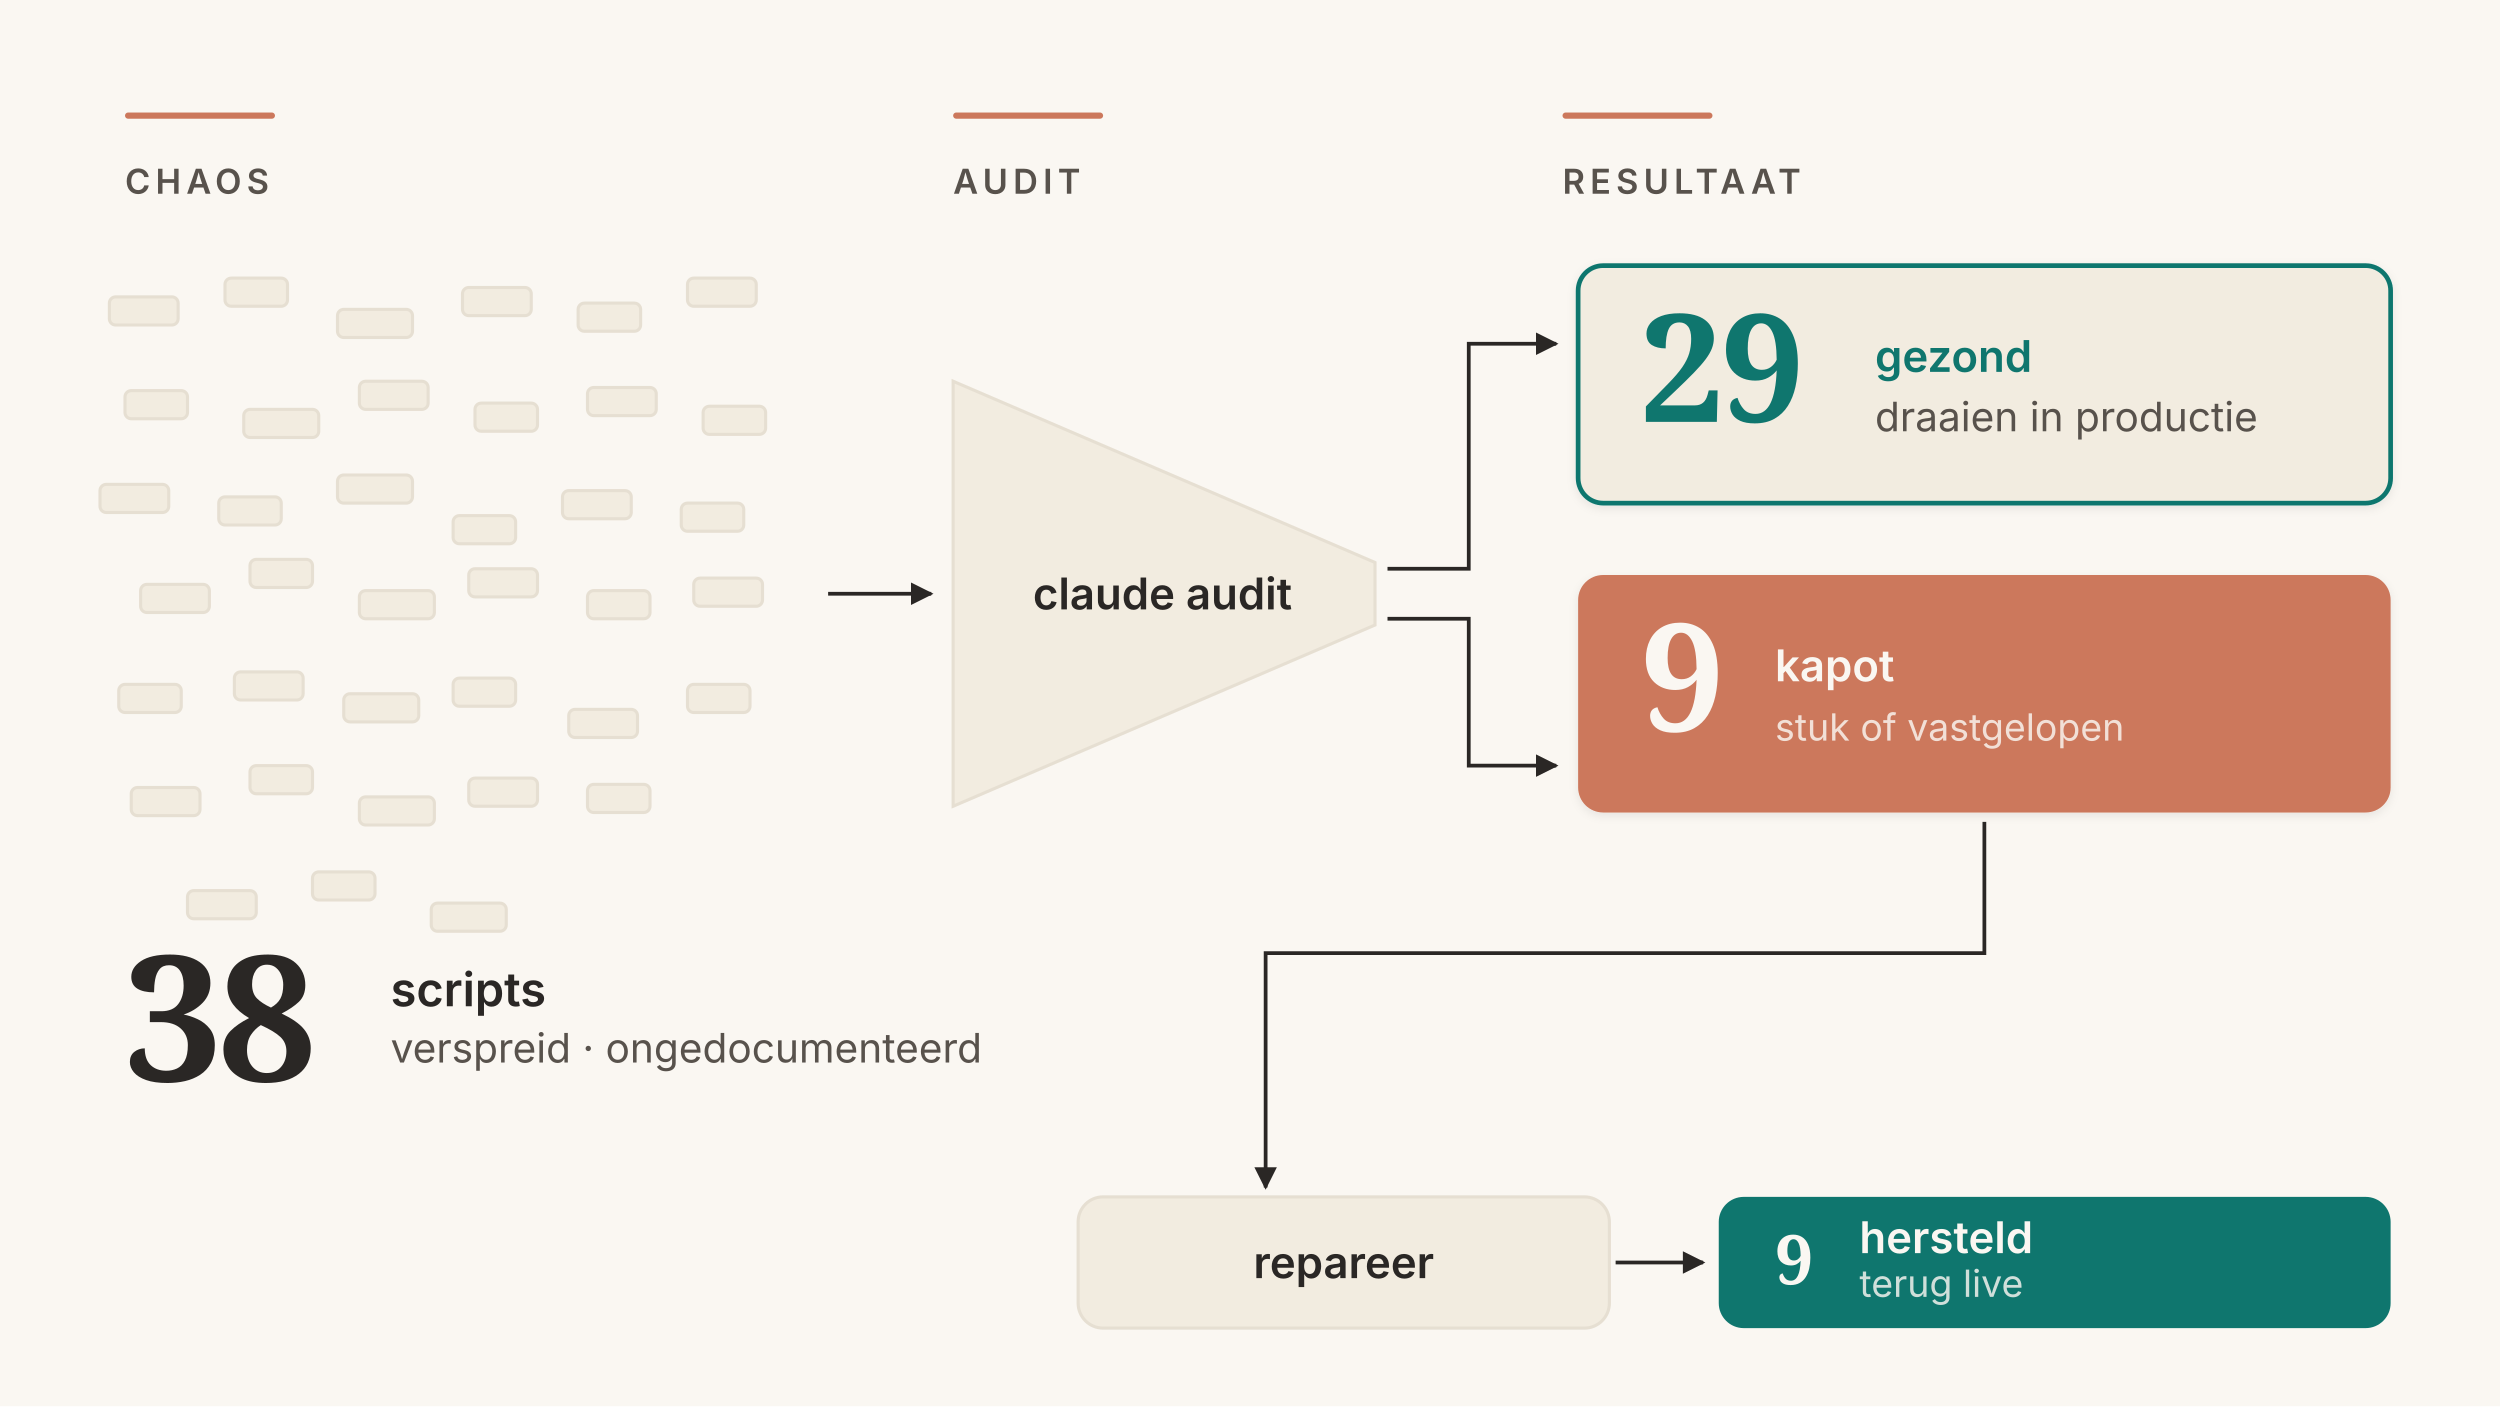
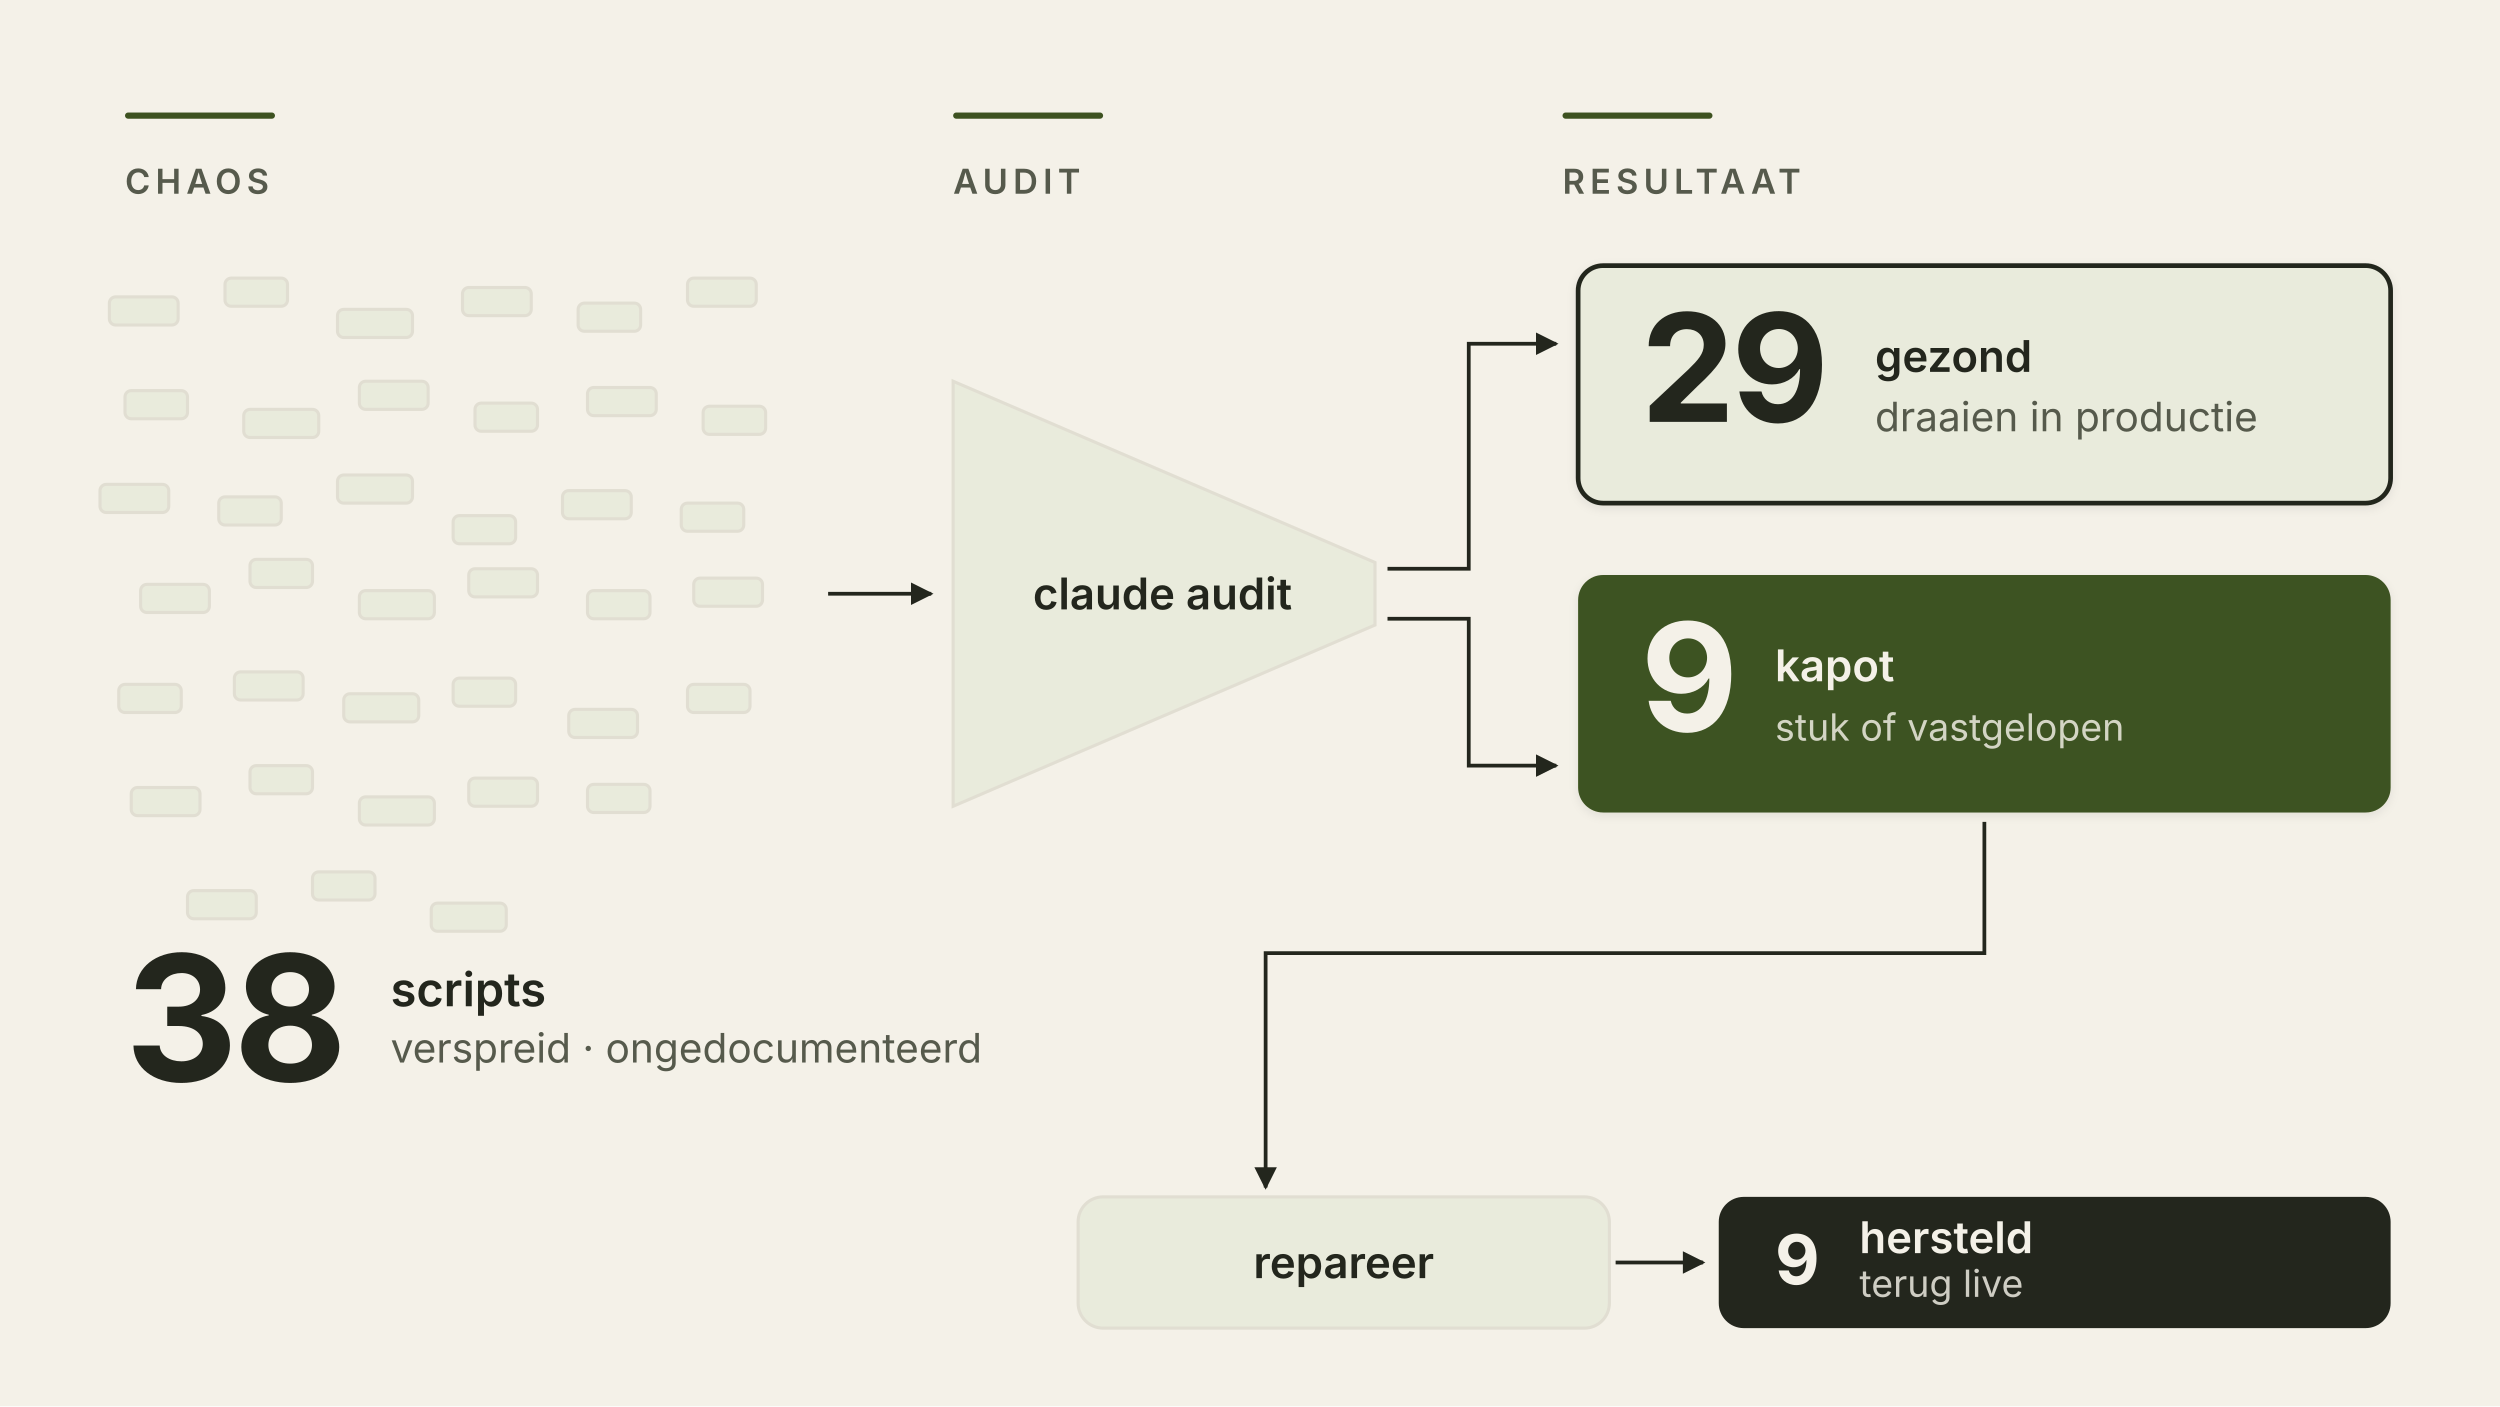
- <svg xmlns="http://www.w3.org/2000/svg" viewBox="0 0 800 450" role="img" aria-label="Script Audit" font-family="Inter, system-ui, sans-serif" fill="#2A2725">
+ <svg xmlns="http://www.w3.org/2000/svg" viewBox="0 0 800 450" role="img" aria-label="Script Audit" font-family="Inter, system-ui, sans-serif" fill="#23261D">
  <defs>
    <marker id="ah1" viewBox="0 0 10 10" refX="9" refY="5" markerWidth="6" markerHeight="6" orient="auto">
-       <path d="M0,0 L10,5 L0,10 Z" fill="#2A2725" />
+       <path d="M0,0 L10,5 L0,10 Z" fill="#23261D" />
    </marker>
    <filter id="cs1" x="-5%" y="-20%" width="110%" height="140%">
-       <feDropShadow dx="0" dy="1" stdDeviation="1.5" flood-color="#2A2725" flood-opacity=".08" />
+       <feDropShadow dx="0" dy="1" stdDeviation="1.5" flood-color="#23261D" flood-opacity=".08" />
    </filter>
  </defs>
-   <rect width="800" height="450" fill="#FAF7F2" />
-   <rect x="40" y="36" width="48" height="2" rx="1" fill="#CC785C" />
-   <text x="40" y="62" fill="#58524C" font-size="11" font-weight="600" letter-spacing="1.65">CHAOS</text>
-   <rect x="305" y="36" width="48" height="2" rx="1" fill="#CC785C" />
-   <text x="305" y="62" fill="#58524C" font-size="11" font-weight="600" letter-spacing="1.65">AUDIT</text>
-   <rect x="500" y="36" width="48" height="2" rx="1" fill="#CC785C" />
-   <text x="500" y="62" fill="#58524C" font-size="11" font-weight="600" letter-spacing="1.65">RESULTAAT</text>
-   <g fill="#F2ECE0" stroke="#E6DFD2" stroke-width="1">
+   <rect width="800" height="450" fill="#F4F1E8" />
+   <rect x="40" y="36" width="48" height="2" rx="1" fill="#3D5220" />
+   <text x="40" y="62" fill="#565A4C" font-size="11" font-weight="600" letter-spacing="1.65">CHAOS</text>
+   <rect x="305" y="36" width="48" height="2" rx="1" fill="#3D5220" />
+   <text x="305" y="62" fill="#565A4C" font-size="11" font-weight="600" letter-spacing="1.65">AUDIT</text>
+   <rect x="500" y="36" width="48" height="2" rx="1" fill="#3D5220" />
+   <text x="500" y="62" fill="#565A4C" font-size="11" font-weight="600" letter-spacing="1.65">RESULTAAT</text>
+   <g fill="#E9EBDC" stroke="#E1DED2" stroke-width="1">
    <rect x="35" y="95" width="22" height="9" rx="2" />
    <rect x="72" y="89" width="20" height="9" rx="2" />
    <rect x="108" y="99" width="24" height="9" rx="2" />
    <rect x="148" y="92" width="22" height="9" rx="2" />
    <rect x="185" y="97" width="20" height="9" rx="2" />
    <rect x="220" y="89" width="22" height="9" rx="2" />
    <rect x="40" y="125" width="20" height="9" rx="2" />
    <rect x="78" y="131" width="24" height="9" rx="2" />
    <rect x="115" y="122" width="22" height="9" rx="2" />
    <rect x="152" y="129" width="20" height="9" rx="2" />
    <rect x="188" y="124" width="22" height="9" rx="2" />
    <rect x="225" y="130" width="20" height="9" rx="2" />
    <rect x="32" y="155" width="22" height="9" rx="2" />
    <rect x="70" y="159" width="20" height="9" rx="2" />
    <rect x="108" y="152" width="24" height="9" rx="2" />
    <rect x="145" y="165" width="20" height="9" rx="2" />
    <rect x="180" y="157" width="22" height="9" rx="2" />
    <rect x="218" y="161" width="20" height="9" rx="2" />
    <rect x="45" y="187" width="22" height="9" rx="2" />
    <rect x="80" y="179" width="20" height="9" rx="2" />
    <rect x="115" y="189" width="24" height="9" rx="2" />
    <rect x="150" y="182" width="22" height="9" rx="2" />
    <rect x="188" y="189" width="20" height="9" rx="2" />
    <rect x="222" y="185" width="22" height="9" rx="2" />
    <rect x="38" y="219" width="20" height="9" rx="2" />
    <rect x="75" y="215" width="22" height="9" rx="2" />
    <rect x="110" y="222" width="24" height="9" rx="2" />
    <rect x="145" y="217" width="20" height="9" rx="2" />
    <rect x="182" y="227" width="22" height="9" rx="2" />
    <rect x="220" y="219" width="20" height="9" rx="2" />
    <rect x="42" y="252" width="22" height="9" rx="2" />
    <rect x="80" y="245" width="20" height="9" rx="2" />
    <rect x="115" y="255" width="24" height="9" rx="2" />
    <rect x="150" y="249" width="22" height="9" rx="2" />
    <rect x="188" y="251" width="20" height="9" rx="2" />
    <rect x="60" y="285" width="22" height="9" rx="2" />
    <rect x="100" y="279" width="20" height="9" rx="2" />
    <rect x="138" y="289" width="24" height="9" rx="2" />
  </g>
-   <text x="40" y="346" font-family="&quot;Source Serif 4&quot;, ui-serif, Georgia, serif" font-weight="700" font-size="56" letter-spacing="-1.5" fill="#2A2725">38</text>
-   <text x="125" y="322" font-size="15" font-weight="600" fill="#2A2725">scripts</text>
-   <text x="125" y="340" font-size="13" fill="#58524C">verspreid · ongedocumenteerd</text>
-   <line x1="265" y1="190" x2="298" y2="190" stroke="#2A2725" stroke-width="1.2" marker-end="url(#ah1)" />
-   <path d="M 305 122 L 440 180 L 440 200 L 305 258 Z" fill="#F2ECE0" stroke="#E6DFD2" stroke-width="1" />
-   <text x="372" y="195" text-anchor="middle" font-size="14" font-weight="600" fill="#2A2725">claude audit</text>
-   <path d="M 444 182 L 470 182 L 470 110 L 498 110" fill="none" stroke="#2A2725" stroke-width="1.2" marker-end="url(#ah1)" />
-   <path d="M 444 198 L 470 198 L 470 245 L 498 245" fill="none" stroke="#2A2725" stroke-width="1.2" marker-end="url(#ah1)" />
-   <rect x="505" y="85" width="260" height="76" rx="8" fill="#F2ECE0" stroke="#0f766e" stroke-width="1.5" filter="url(#cs1)" />
-   <text x="525" y="135" font-family="&quot;Source Serif 4&quot;, ui-serif, Georgia, serif" font-weight="700" font-size="48" letter-spacing="-1.2" fill="#0f766e">29</text>
-   <text x="600" y="119" font-size="14" font-weight="600" fill="#0f766e">gezond</text>
-   <text x="600" y="138" font-size="13" fill="#58524C">draaien in productie</text>
-   <rect x="505" y="184" width="260" height="76" rx="8" fill="#CC785C" filter="url(#cs1)" />
-   <text x="525" y="234" font-family="&quot;Source Serif 4&quot;, ui-serif, Georgia, serif" font-weight="700" font-size="48" letter-spacing="-1.2" fill="#FAF7F2">9</text>
-   <text x="568" y="218" font-size="14" font-weight="600" fill="#FAF7F2">kapot</text>
-   <text x="568" y="237" font-size="12" fill="#FAF7F2" opacity=".82">stuk of vastgelopen</text>
-   <path d="M 635 263 L 635 305 L 405 305 L 405 380" fill="none" stroke="#2A2725" stroke-width="1.2" marker-end="url(#ah1)" />
-   <rect x="345" y="383" width="170" height="42" rx="8" fill="#F2ECE0" stroke="#E6DFD2" stroke-width="1" />
-   <text x="430" y="409" text-anchor="middle" font-size="14" font-weight="600" fill="#2A2725">repareer</text>
-   <line x1="517" y1="404" x2="545" y2="404" stroke="#2A2725" stroke-width="1.2" marker-end="url(#ah1)" />
-   <rect x="550" y="383" width="215" height="42" rx="8" fill="#0f766e" />
-   <text x="568" y="411" font-family="&quot;Source Serif 4&quot;, ui-serif, Georgia, serif" font-weight="700" font-size="22" letter-spacing="-.4" fill="#FAF7F2">9</text>
-   <text x="595" y="401" font-size="14" font-weight="600" fill="#FAF7F2">hersteld</text>
-   <text x="595" y="415" font-size="12" fill="#FAF7F2" opacity=".82">terug live</text>
+   <text x="40" y="346" font-family="&quot;Instrument Sans Variable&quot;, Inter, system-ui, sans-serif" font-weight="700" font-size="56" letter-spacing="-1.5" fill="#23261D">38</text>
+   <text x="125" y="322" font-size="15" font-weight="600" fill="#23261D">scripts</text>
+   <text x="125" y="340" font-size="13" fill="#565A4C">verspreid · ongedocumenteerd</text>
+   <line x1="265" y1="190" x2="298" y2="190" stroke="#23261D" stroke-width="1.2" marker-end="url(#ah1)" />
+   <path d="M 305 122 L 440 180 L 440 200 L 305 258 Z" fill="#E9EBDC" stroke="#E1DED2" stroke-width="1" />
+   <text x="372" y="195" text-anchor="middle" font-size="14" font-weight="600" fill="#23261D">claude audit</text>
+   <path d="M 444 182 L 470 182 L 470 110 L 498 110" fill="none" stroke="#23261D" stroke-width="1.2" marker-end="url(#ah1)" />
+   <path d="M 444 198 L 470 198 L 470 245 L 498 245" fill="none" stroke="#23261D" stroke-width="1.2" marker-end="url(#ah1)" />
+   <rect x="505" y="85" width="260" height="76" rx="8" fill="#E9EBDC" stroke="#23261D" stroke-width="1.5" filter="url(#cs1)" />
+   <text x="525" y="135" font-family="&quot;Instrument Sans Variable&quot;, Inter, system-ui, sans-serif" font-weight="700" font-size="48" letter-spacing="-1.2" fill="#23261D">29</text>
+   <text x="600" y="119" font-size="14" font-weight="600" fill="#23261D">gezond</text>
+   <text x="600" y="138" font-size="13" fill="#565A4C">draaien in productie</text>
+   <rect x="505" y="184" width="260" height="76" rx="8" fill="#3D5220" filter="url(#cs1)" />
+   <text x="525" y="234" font-family="&quot;Instrument Sans Variable&quot;, Inter, system-ui, sans-serif" font-weight="700" font-size="48" letter-spacing="-1.2" fill="#F4F1E8">9</text>
+   <text x="568" y="218" font-size="14" font-weight="600" fill="#F4F1E8">kapot</text>
+   <text x="568" y="237" font-size="12" fill="#F4F1E8" opacity=".82">stuk of vastgelopen</text>
+   <path d="M 635 263 L 635 305 L 405 305 L 405 380" fill="none" stroke="#23261D" stroke-width="1.2" marker-end="url(#ah1)" />
+   <rect x="345" y="383" width="170" height="42" rx="8" fill="#E9EBDC" stroke="#E1DED2" stroke-width="1" />
+   <text x="430" y="409" text-anchor="middle" font-size="14" font-weight="600" fill="#23261D">repareer</text>
+   <line x1="517" y1="404" x2="545" y2="404" stroke="#23261D" stroke-width="1.2" marker-end="url(#ah1)" />
+   <rect x="550" y="383" width="215" height="42" rx="8" fill="#23261D" />
+   <text x="568" y="411" font-family="&quot;Instrument Sans Variable&quot;, Inter, system-ui, sans-serif" font-weight="700" font-size="22" letter-spacing="-.4" fill="#F4F1E8">9</text>
+   <text x="595" y="401" font-size="14" font-weight="600" fill="#F4F1E8">hersteld</text>
+   <text x="595" y="415" font-size="12" fill="#F4F1E8" opacity=".82">terug live</text>
</svg>
